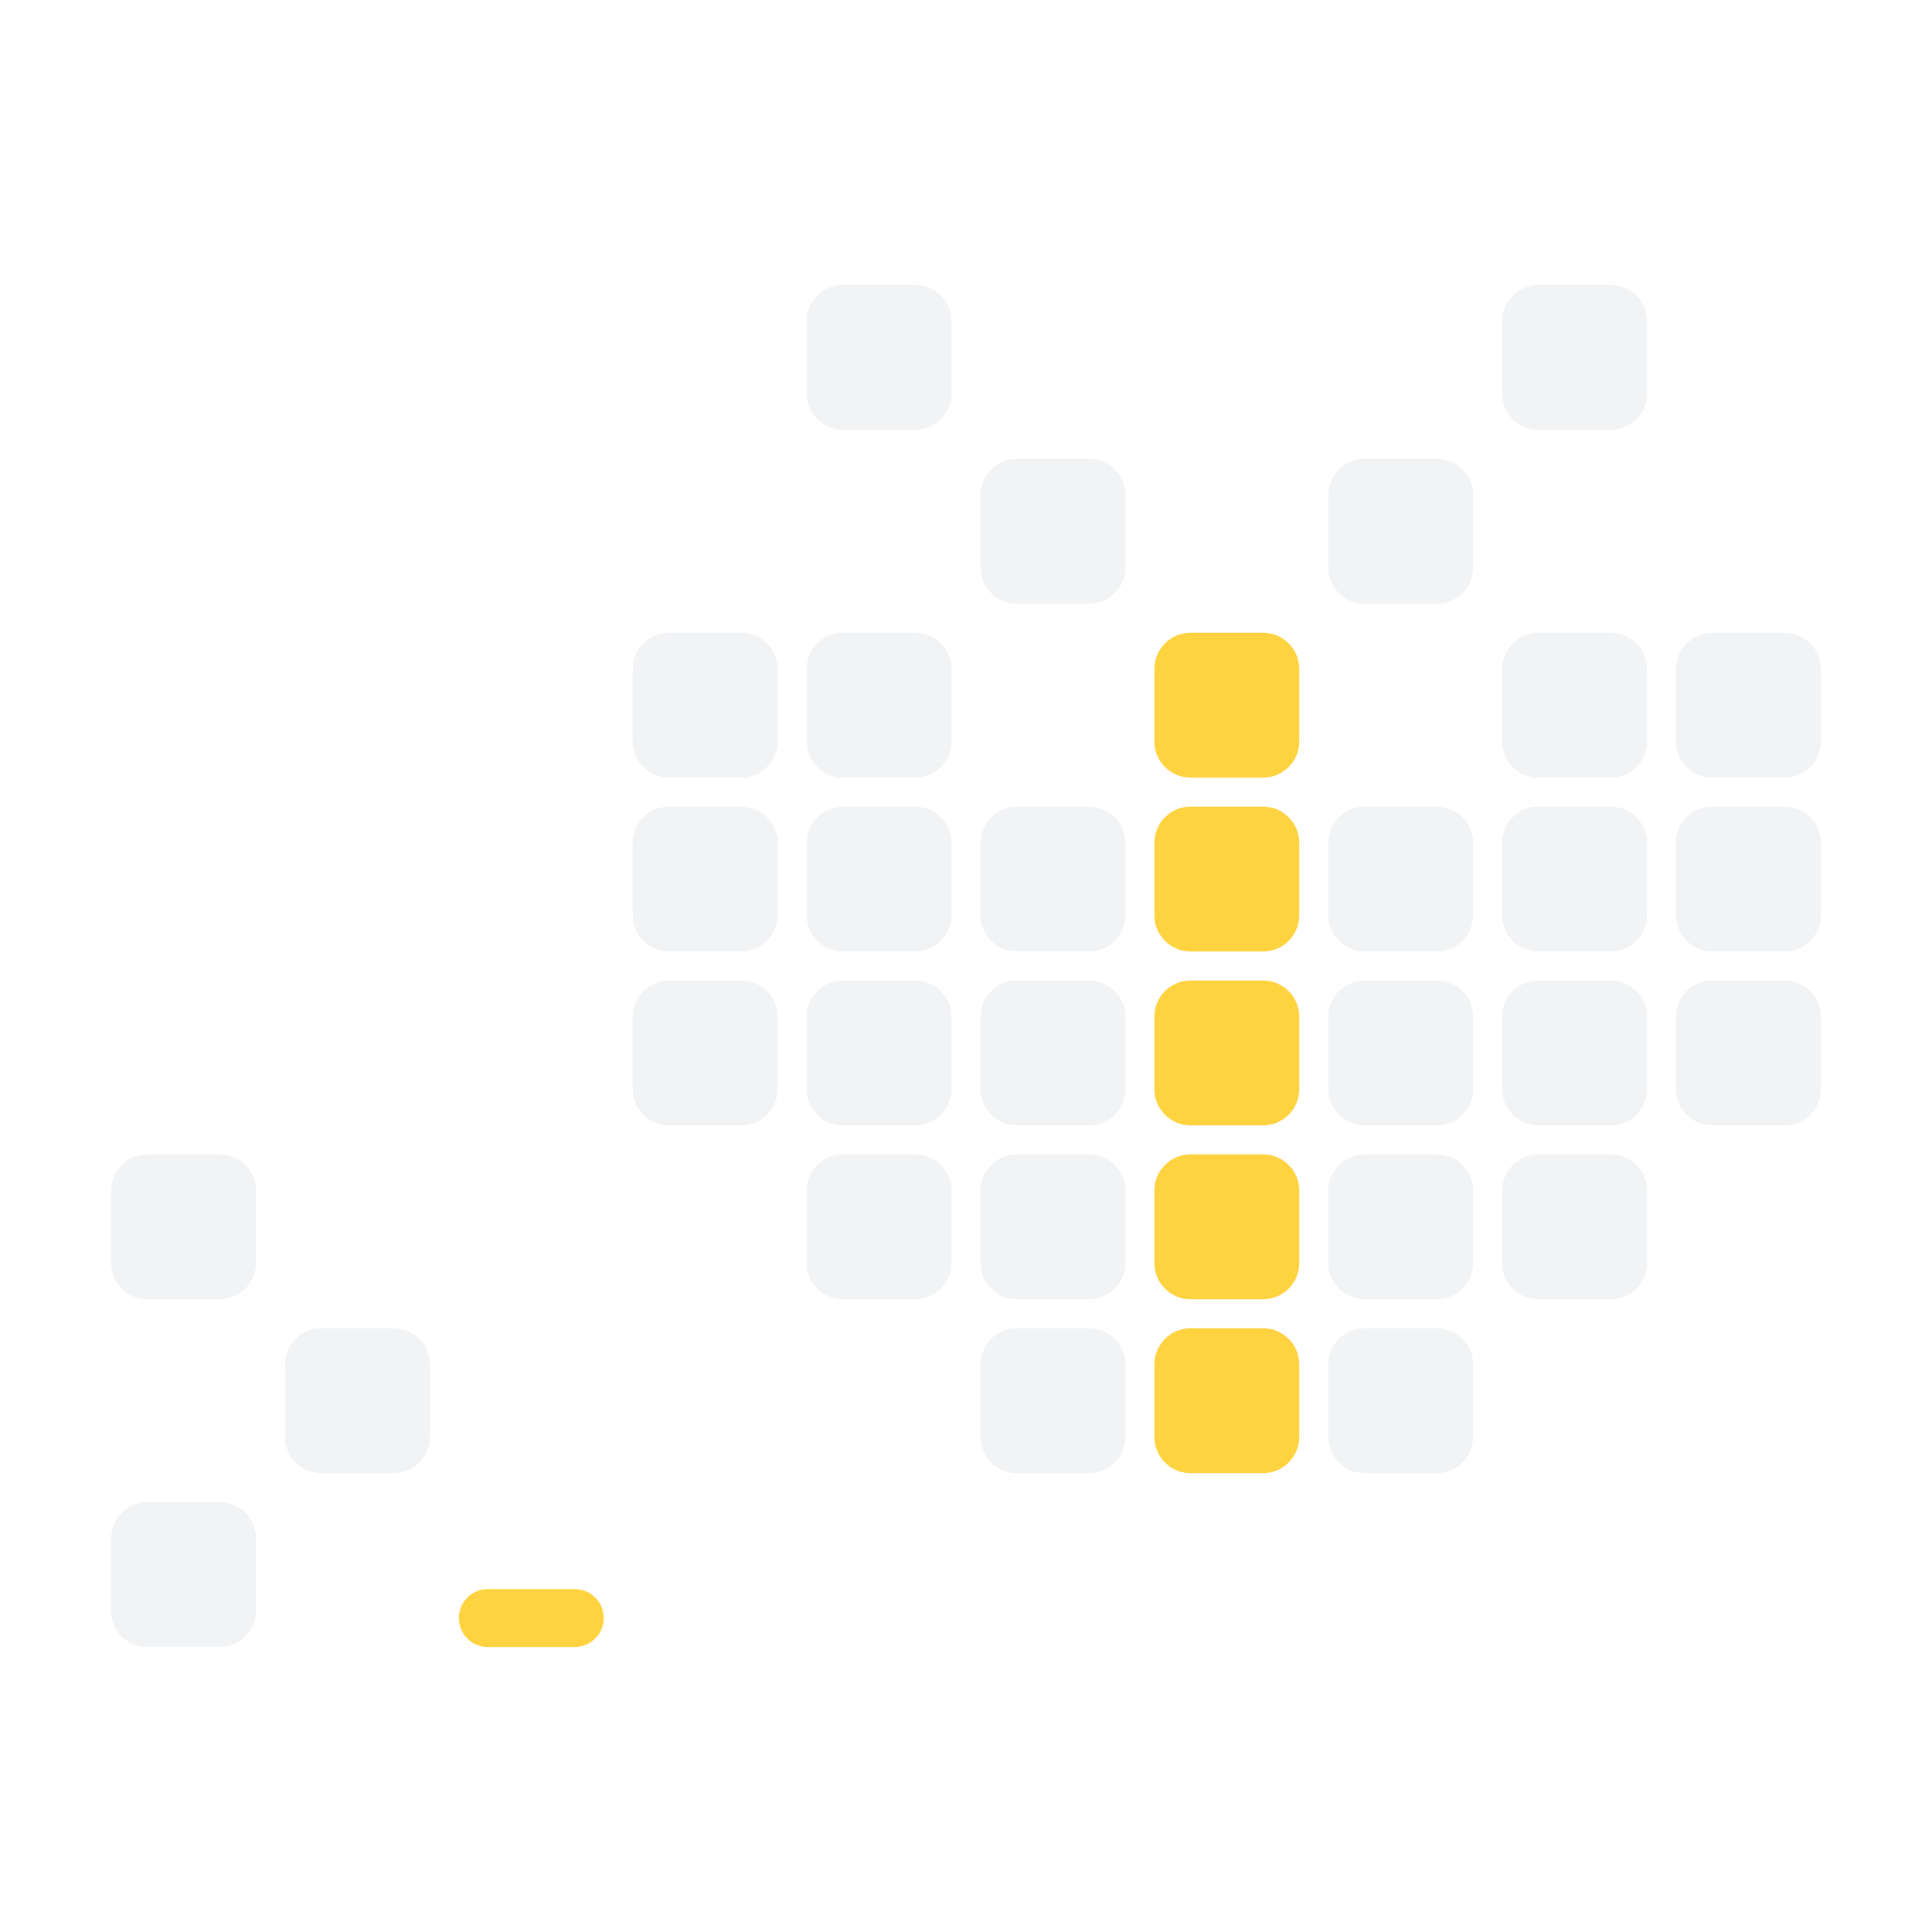
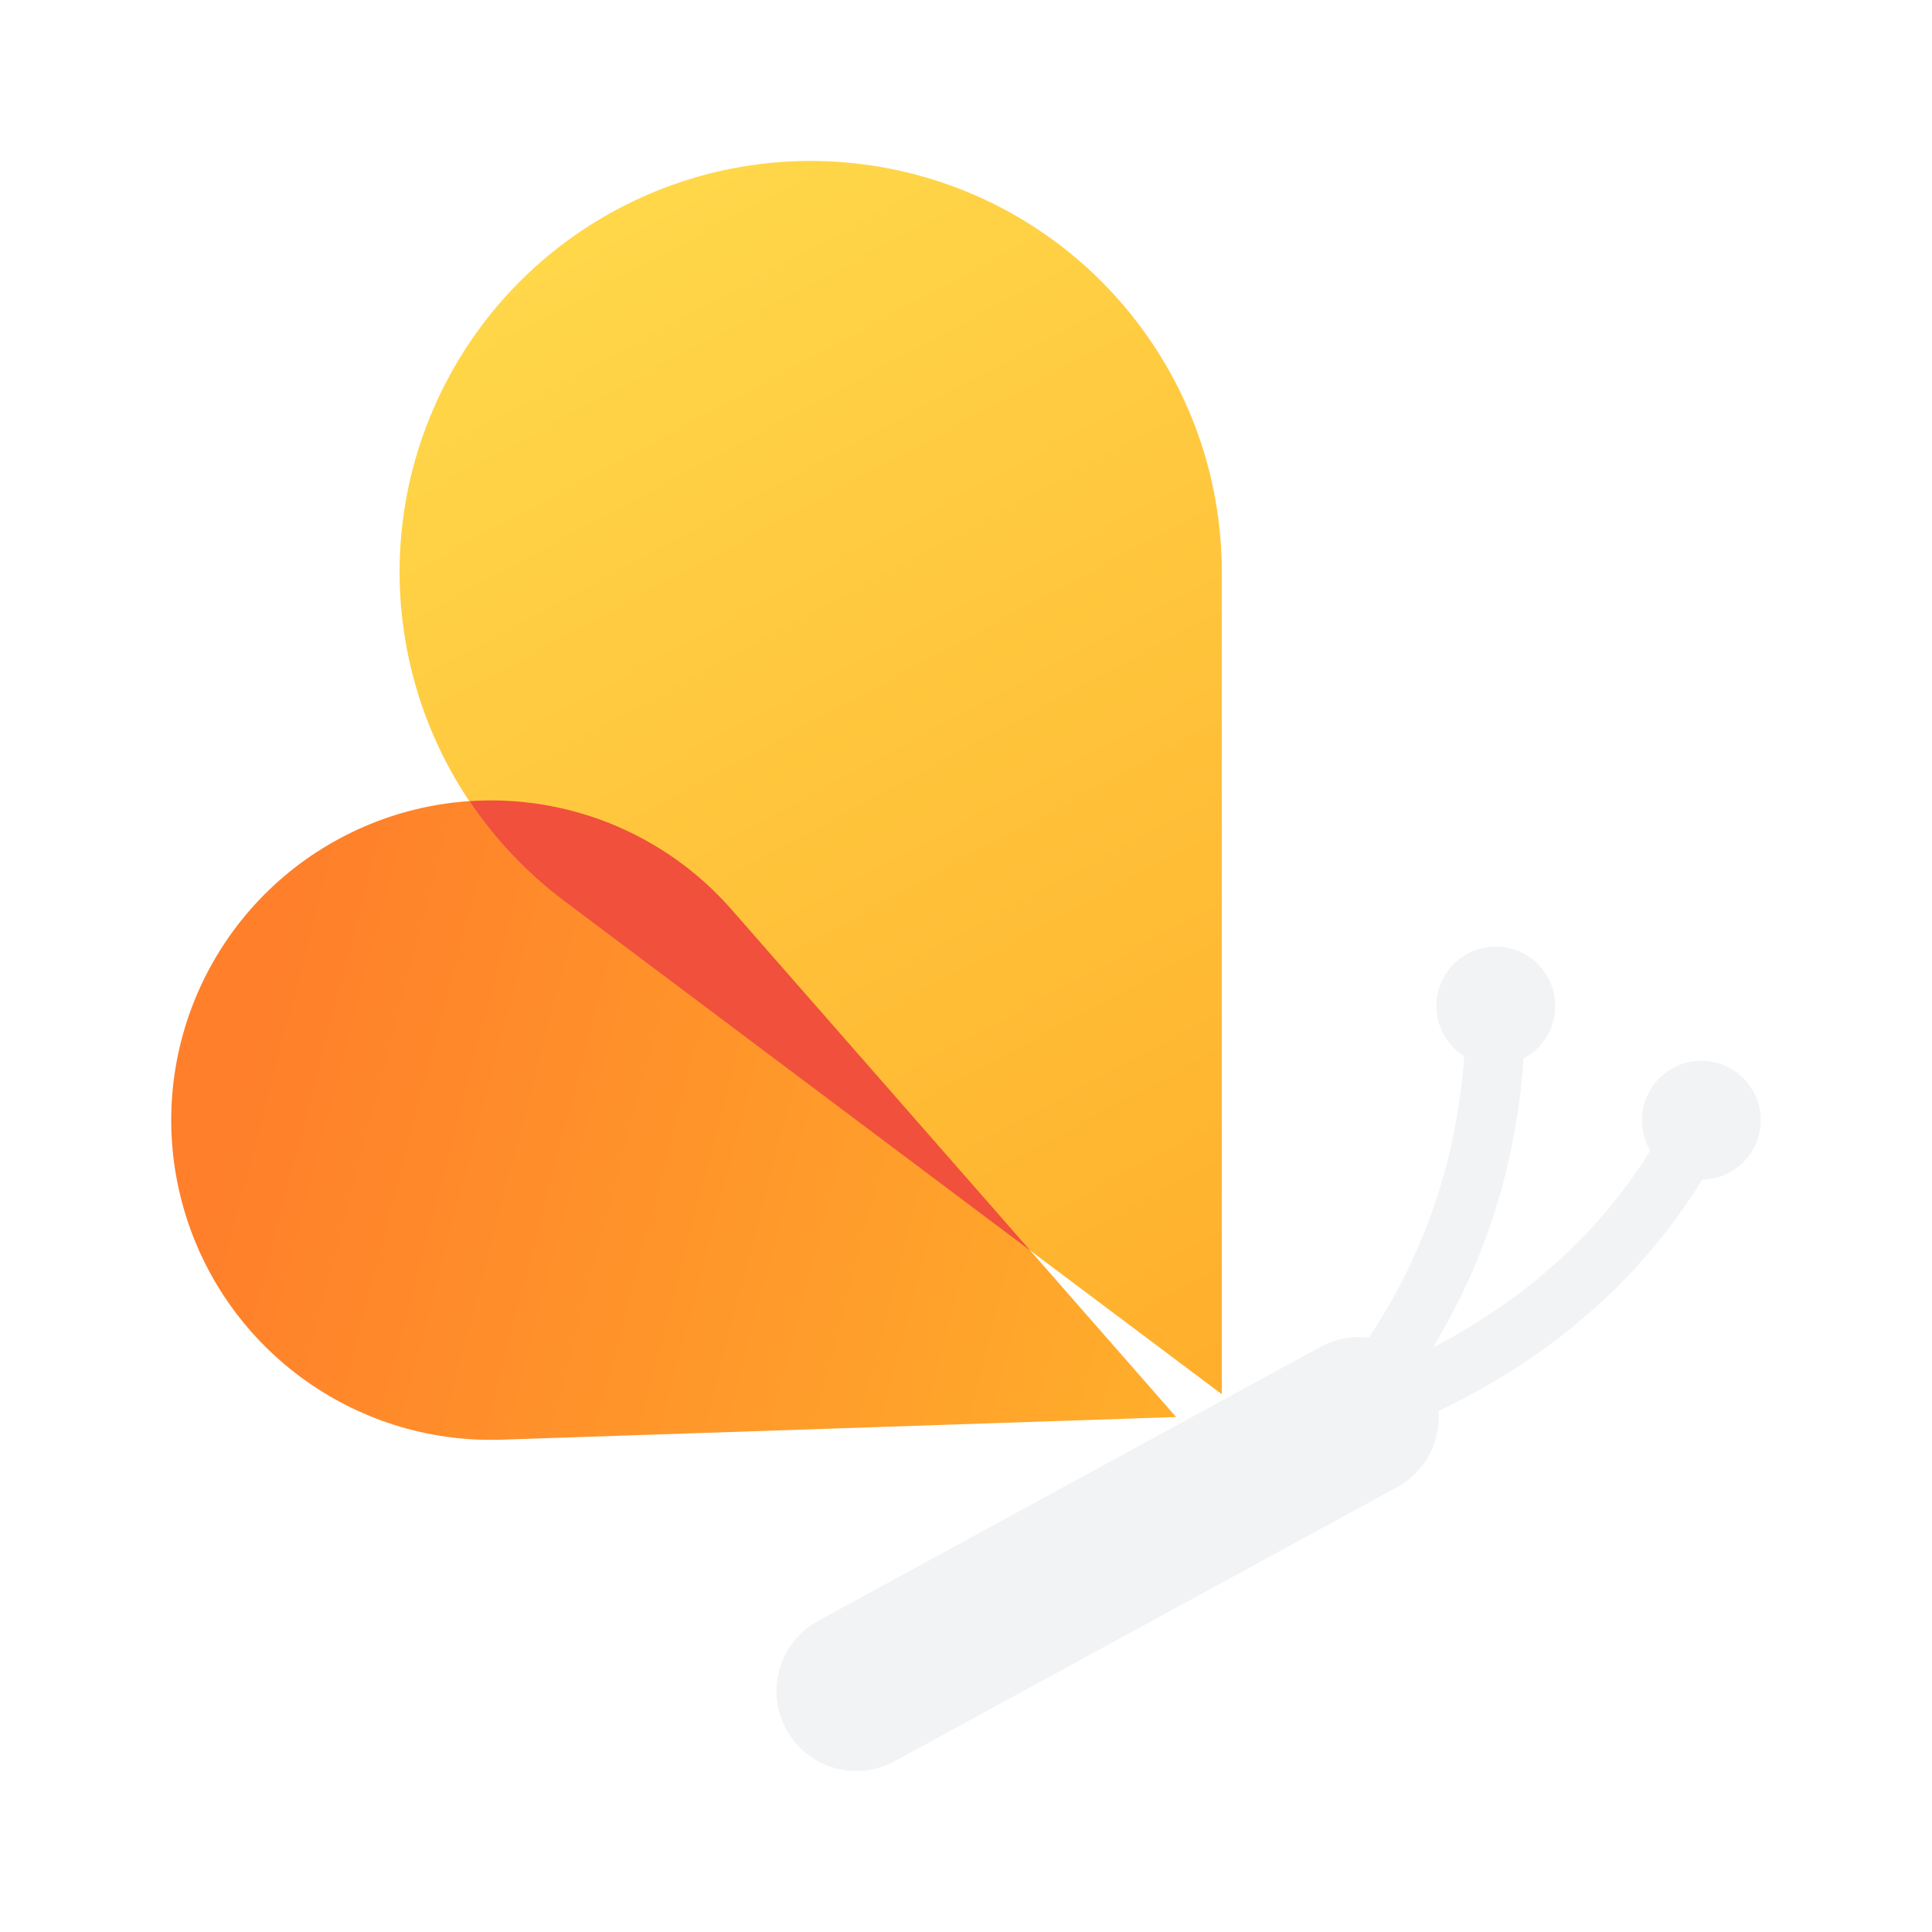
- <svg xmlns="http://www.w3.org/2000/svg" viewBox="0 0 100 100" role="img" aria-label="Phoebis Companion">
-   <g transform="translate(1.25 10.25) scale(0.75)">
-     <rect x="54" y="6" width="10" height="10" rx="2.5" fill="#F2F3F5" />
-     <rect x="102" y="6" width="10" height="10" rx="2.5" fill="#F2F3F5" />
-     <rect x="66" y="18" width="10" height="10" rx="2.5" fill="#F2F3F5" />
-     <rect x="90" y="18" width="10" height="10" rx="2.5" fill="#F2F3F5" />
-     <rect x="42" y="30" width="10" height="10" rx="2.5" fill="#F2F3F5" />
-     <rect x="54" y="30" width="10" height="10" rx="2.5" fill="#F2F3F5" />
-     <rect x="78" y="30" width="10" height="10" rx="2.5" fill="#FFD23F" />
-     <rect x="102" y="30" width="10" height="10" rx="2.5" fill="#F2F3F5" />
-     <rect x="114" y="30" width="10" height="10" rx="2.5" fill="#F2F3F5" />
-     <rect x="42" y="42" width="10" height="10" rx="2.5" fill="#F2F3F5" />
-     <rect x="54" y="42" width="10" height="10" rx="2.5" fill="#F2F3F5" />
-     <rect x="66" y="42" width="10" height="10" rx="2.5" fill="#F2F3F5" />
-     <rect x="78" y="42" width="10" height="10" rx="2.5" fill="#FFD23F" />
-     <rect x="90" y="42" width="10" height="10" rx="2.5" fill="#F2F3F5" />
-     <rect x="102" y="42" width="10" height="10" rx="2.5" fill="#F2F3F5" />
-     <rect x="114" y="42" width="10" height="10" rx="2.5" fill="#F2F3F5" />
-     <rect x="42" y="54" width="10" height="10" rx="2.5" fill="#F2F3F5" />
-     <rect x="54" y="54" width="10" height="10" rx="2.5" fill="#F2F3F5" />
-     <rect x="66" y="54" width="10" height="10" rx="2.5" fill="#F2F3F5" />
-     <rect x="78" y="54" width="10" height="10" rx="2.5" fill="#FFD23F" />
-     <rect x="90" y="54" width="10" height="10" rx="2.5" fill="#F2F3F5" />
-     <rect x="102" y="54" width="10" height="10" rx="2.5" fill="#F2F3F5" />
-     <rect x="114" y="54" width="10" height="10" rx="2.5" fill="#F2F3F5" />
-     <rect x="54" y="66" width="10" height="10" rx="2.5" fill="#F2F3F5" />
-     <rect x="66" y="66" width="10" height="10" rx="2.5" fill="#F2F3F5" />
-     <rect x="78" y="66" width="10" height="10" rx="2.5" fill="#FFD23F" />
-     <rect x="90" y="66" width="10" height="10" rx="2.5" fill="#F2F3F5" />
-     <rect x="102" y="66" width="10" height="10" rx="2.5" fill="#F2F3F5" />
-     <rect x="66" y="78" width="10" height="10" rx="2.5" fill="#F2F3F5" />
-     <rect x="78" y="78" width="10" height="10" rx="2.5" fill="#FFD23F" />
-     <rect x="90" y="78" width="10" height="10" rx="2.5" fill="#F2F3F5" />
-     <rect x="6" y="66" width="10" height="10" rx="2.5" fill="#F2F3F5" />
-     <rect x="18" y="78" width="10" height="10" rx="2.5" fill="#F2F3F5" />
-     <rect x="6" y="90" width="10" height="10" rx="2.5" fill="#F2F3F5" />
-     <rect x="30" y="96" width="10" height="4" rx="2" fill="#FFD23F" />
-   </g>
+ <svg xmlns="http://www.w3.org/2000/svg" viewBox="0 0 96 96" role="img" aria-label="Phoebis Companion">
+   <defs>
+     <linearGradient id="companion-dark-a" gradientUnits="userSpaceOnUse" x1="58.44" y1="70.411" x2="10.78" y2="57.929">
+       <stop offset="0" stop-color="#FFAE2B" />
+       <stop offset="1" stop-color="#FF7F2A" />
+     </linearGradient>
+     <linearGradient id="companion-dark-b" gradientUnits="userSpaceOnUse" x1="28.936" y1="10.27" x2="60.709" y2="69.277">
+       <stop offset="0" stop-color="#FFD84A" />
+       <stop offset="1" stop-color="#FFAE2B" />
+     </linearGradient>
+   </defs>
+   <path d="M58.44 70.411L36.347 45.191A15.887 15.887 0 1 0 24.931 71.537Z" fill="url(#companion-dark-a)" />
+   <path d="M60.709 69.277L60.709 28.426A20.426 20.426 0 1 0 28.028 44.766Z" fill="url(#companion-dark-b)" />
+   <path d="M51.194 62.141L36.347 45.191A15.887 15.887 0 0 0 23.325 39.809A20.426 20.426 0 0 0 28.028 44.766Z" fill="#F0503C" />
+   <path d="M68.652 68.142Q74.326 60.199 74.326 49.986" fill="none" stroke="#F2F3F5" stroke-width="2.95" stroke-linecap="round" />
+   <circle cx="74.326" cy="49.986" r="2.95" fill="#F2F3F5" />
+   <path d="M69.787 69.277Q80 64.738 84.539 55.66" fill="none" stroke="#F2F3F5" stroke-width="2.95" stroke-linecap="round" />
+   <circle cx="84.539" cy="55.66" r="2.95" fill="#F2F3F5" />
+   <path d="M42.553 84.028L67.518 70.411" fill="none" stroke="#F2F3F5" stroke-width="7.943" stroke-linecap="round" />
</svg>
